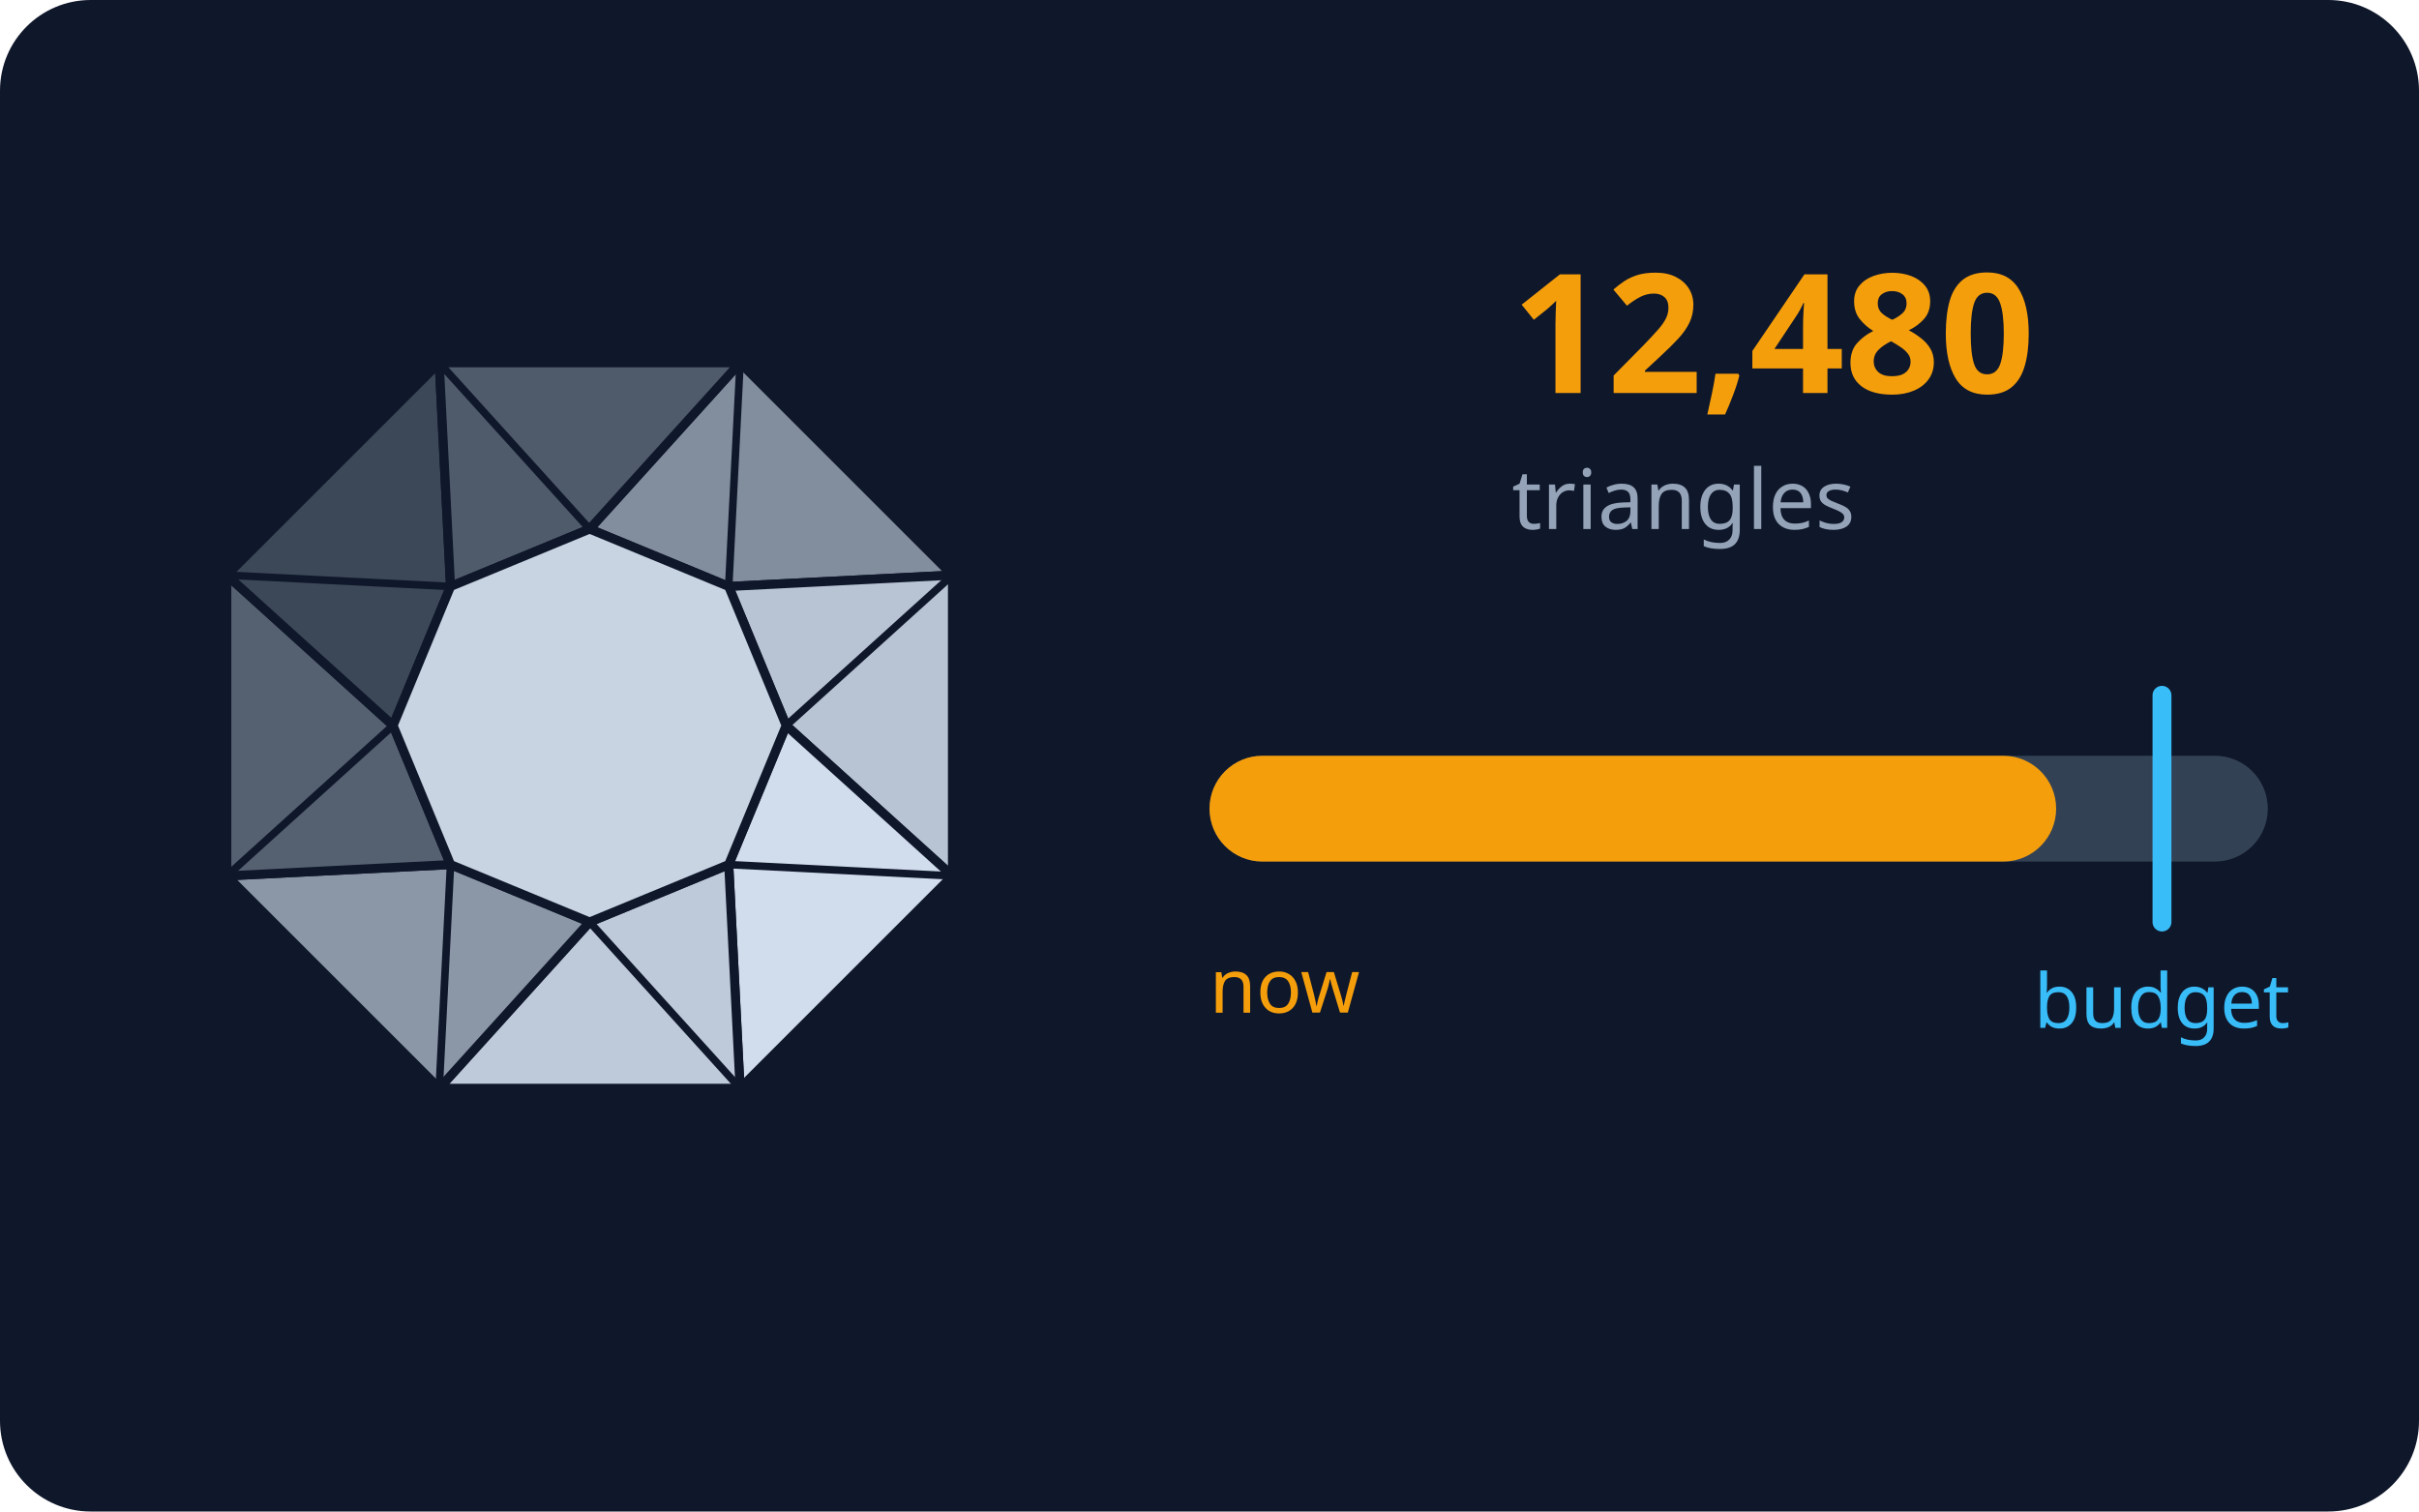
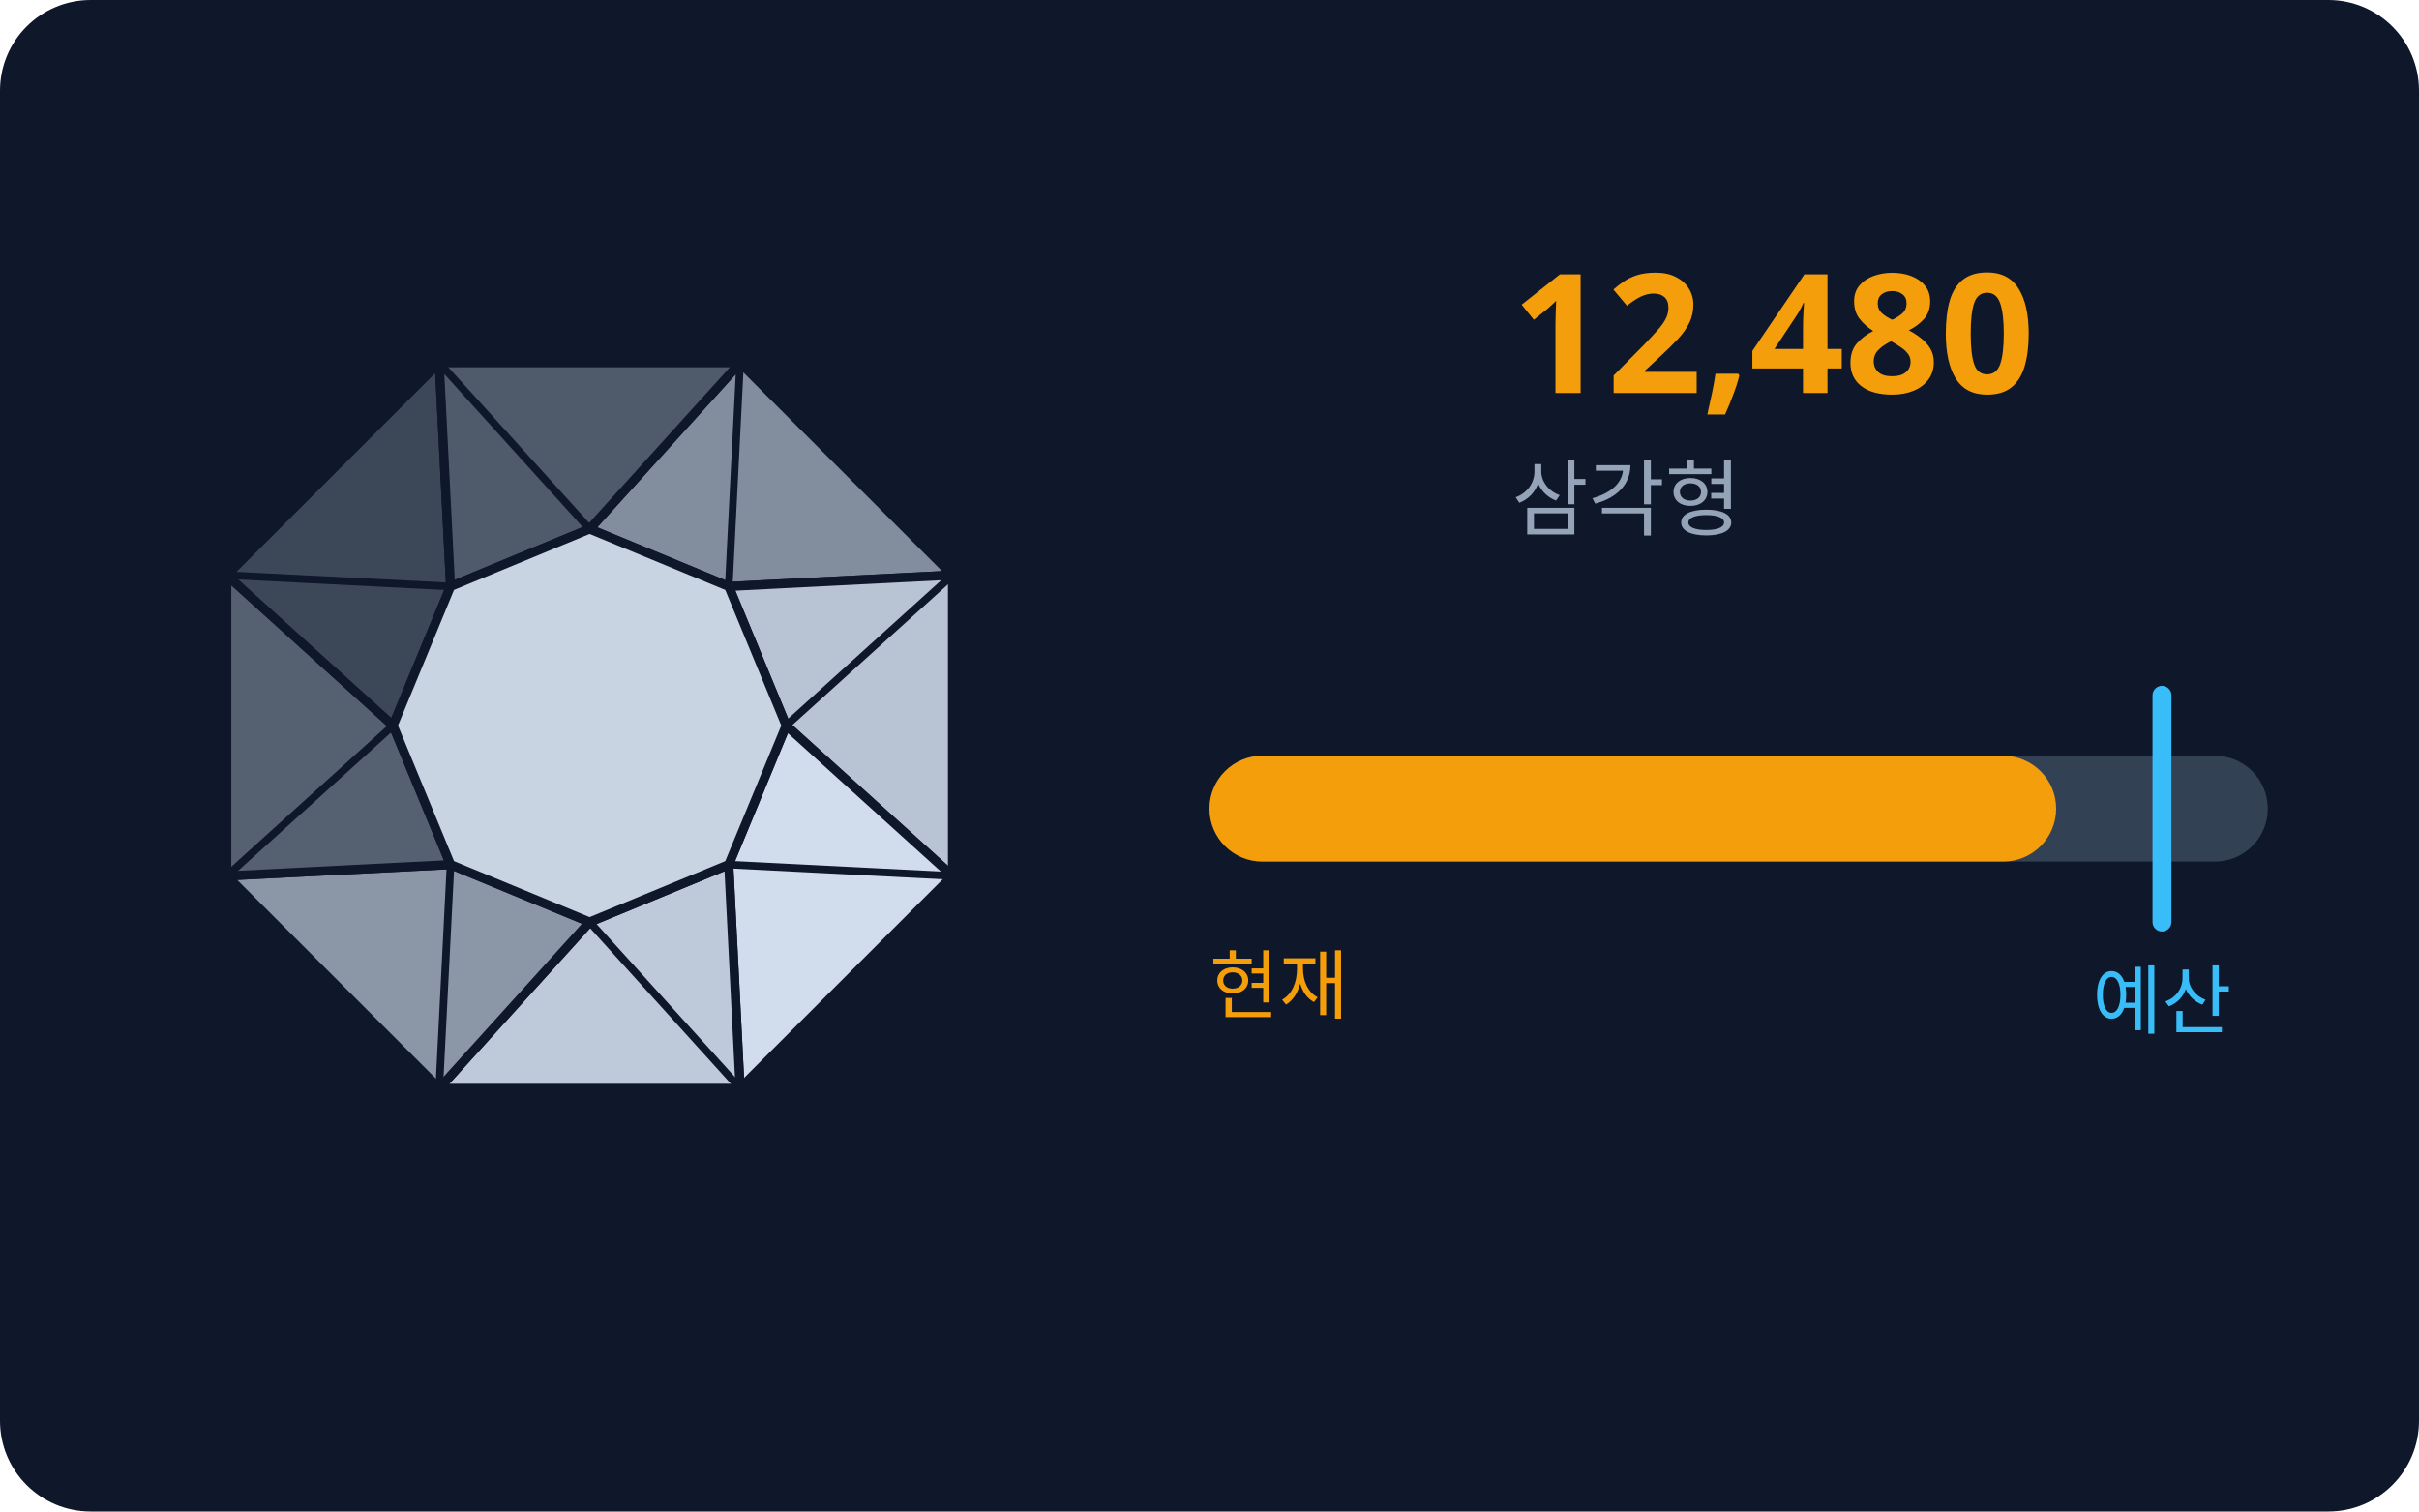
<svg xmlns="http://www.w3.org/2000/svg" viewBox="0 0 320 200" role="img">
  <defs>
    <style>.fill{transform-box:fill-box;transform-origin:left;animation:f 3s ease-in-out infinite alternate}@keyframes f{0%{transform:scaleX(1)}100%{transform:scaleX(.35)}}@media (prefers-reduced-motion: reduce){*{animation:none!important;transition:none!important}}</style>
  </defs>
  <rect width="320" height="200" rx="12" fill="#0f172a" />
  <polygon points="97.9,48.0 126.0,76.1 96.4,77.6 78.0,70.0" fill="#828e9e" stroke="#0f172a" stroke-width="1.2" stroke-linejoin="round" />
  <polygon points="126.0,76.1 126.0,115.9 104.0,96.0 96.4,77.6" fill="#b8c4d4" stroke="#0f172a" stroke-width="1.2" stroke-linejoin="round" />
  <polygon points="126.0,115.9 97.9,144.0 96.4,114.4 104.0,96.0" fill="#d1dded" stroke="#0f172a" stroke-width="1.2" stroke-linejoin="round" />
  <polygon points="97.9,144.0 58.1,144.0 78.0,122.0 96.4,114.4" fill="#becada" stroke="#0f172a" stroke-width="1.2" stroke-linejoin="round" />
  <polygon points="58.1,144.0 30.0,115.9 59.6,114.4 78.0,122.0" fill="#8b97a7" stroke="#0f172a" stroke-width="1.2" stroke-linejoin="round" />
  <polygon points="30.0,115.9 30.0,76.1 52.0,96.0 59.6,114.4" fill="#556171" stroke="#0f172a" stroke-width="1.2" stroke-linejoin="round" />
  <polygon points="30.0,76.1 58.1,48.0 59.6,77.6 52.0,96.0" fill="#3c4858" stroke="#0f172a" stroke-width="1.2" stroke-linejoin="round" />
  <polygon points="58.1,48.0 97.9,48.0 78.0,70.0 59.6,77.6" fill="#4f5b6b" stroke="#0f172a" stroke-width="1.2" stroke-linejoin="round" />
  <polygon points="78.0,70.0 96.4,77.6 104.0,96.0 96.4,114.4 78.0,122.0 59.6,114.4 52.0,96.0 59.6,77.6" fill="#c8d4e2" stroke="#0f172a" stroke-width="1.2" stroke-linejoin="round" />
  <line x1="97.9" y1="48.0" x2="96.4" y2="77.6" stroke="#0f172a" stroke-width="1" stroke-linecap="round" />
  <line x1="126.0" y1="76.1" x2="104.0" y2="96.0" stroke="#0f172a" stroke-width="1" stroke-linecap="round" />
  <line x1="126.0" y1="115.9" x2="96.4" y2="114.4" stroke="#0f172a" stroke-width="1" stroke-linecap="round" />
  <line x1="97.9" y1="144.0" x2="78.0" y2="122.0" stroke="#0f172a" stroke-width="1" stroke-linecap="round" />
  <line x1="58.1" y1="144.0" x2="59.6" y2="114.4" stroke="#0f172a" stroke-width="1" stroke-linecap="round" />
  <line x1="30.0" y1="115.9" x2="52.0" y2="96.0" stroke="#0f172a" stroke-width="1" stroke-linecap="round" />
  <line x1="30.0" y1="76.1" x2="59.6" y2="77.6" stroke="#0f172a" stroke-width="1" stroke-linecap="round" />
  <line x1="58.1" y1="48.0" x2="78.0" y2="70.0" stroke="#0f172a" stroke-width="1" stroke-linecap="round" />
  <text x="200" y="52" font-size="22" fill="#f59e0b" text-anchor="start" font-family="system-ui, sans-serif" font-weight="700">12,480</text>
-   <text x="200" y="70" font-size="11" fill="#94a3b8" text-anchor="start" font-family="system-ui, sans-serif">triangles</text>
+   <text x="200" y="70" font-size="11" fill="#94a3b8" text-anchor="start" font-family="system-ui, sans-serif">삼각형</text>
  <rect x="160" y="100" width="140" height="14" rx="7" fill="#334155" />
  <rect class="fill" x="160" y="100" width="112" height="14" rx="7" fill="#f59e0b" />
  <line x1="286.0" y1="92.0" x2="286.0" y2="122.0" stroke="#38bdf8" stroke-width="2.5" stroke-linecap="round" />
-   <text x="286" y="136" font-size="10" fill="#38bdf8" text-anchor="middle" font-family="system-ui, sans-serif">budget</text>
-   <text x="160" y="134" font-size="10" fill="#f59e0b" text-anchor="start" font-family="system-ui, sans-serif">now</text>
+   <text x="286" y="136" font-size="10" fill="#38bdf8" text-anchor="middle" font-family="system-ui, sans-serif">예산</text>
+   <text x="160" y="134" font-size="10" fill="#f59e0b" text-anchor="start" font-family="system-ui, sans-serif">현재</text>
</svg>
